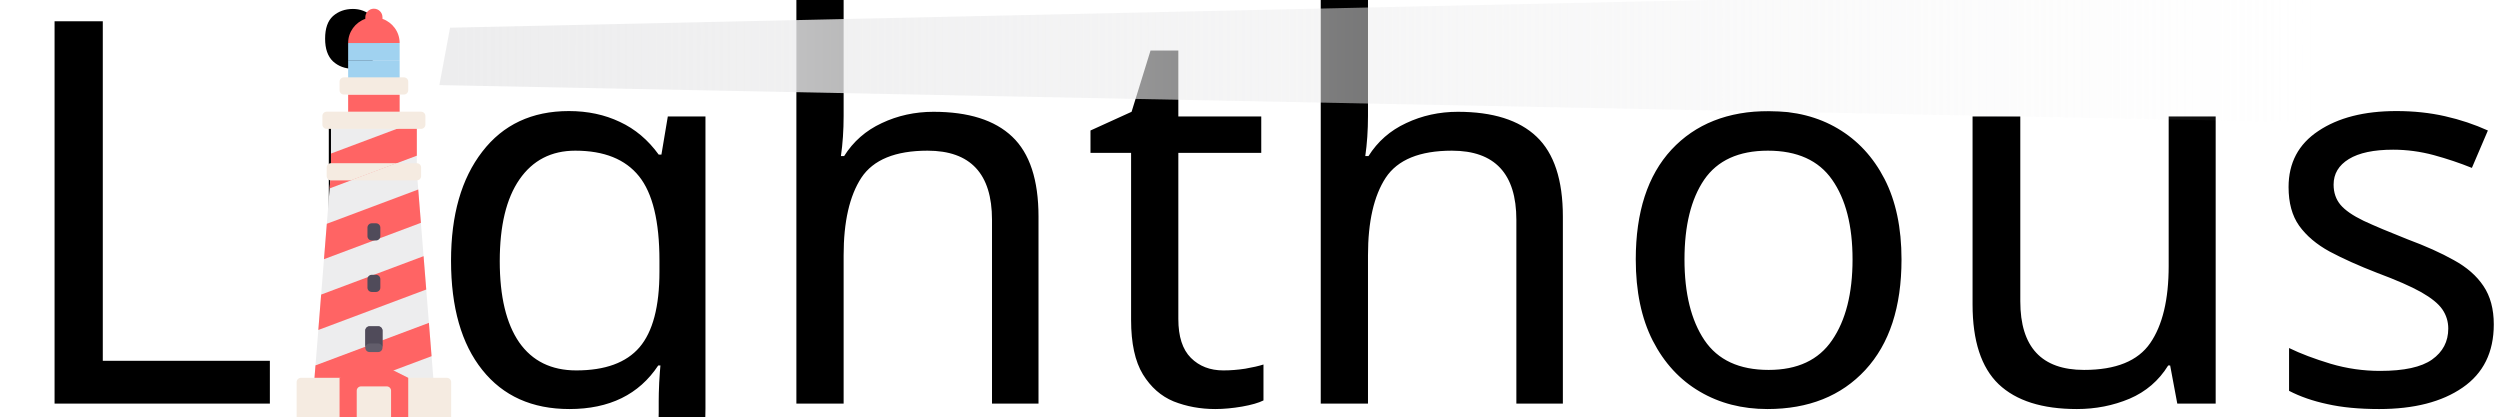
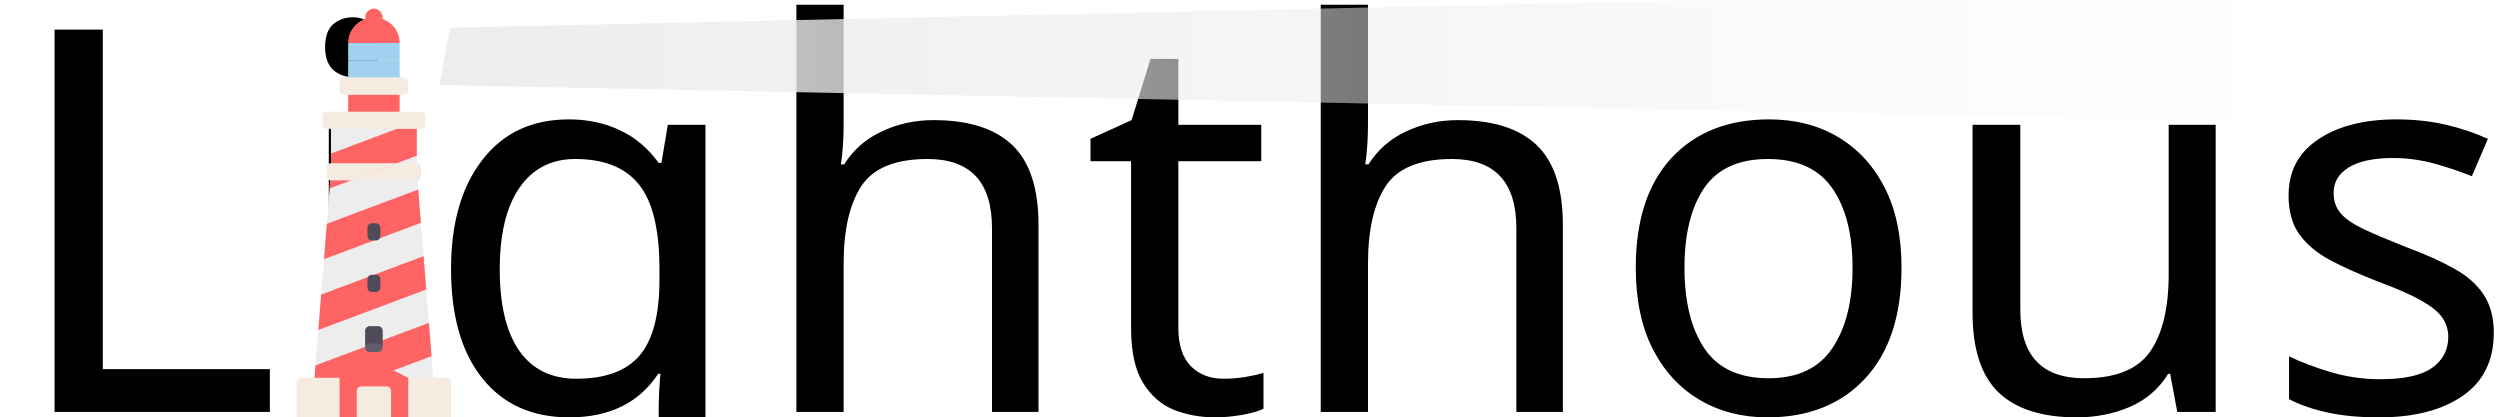
<svg xmlns="http://www.w3.org/2000/svg" xmlns:xlink="http://www.w3.org/1999/xlink" width="600" height="100" viewBox="0 0 158.75 26.458" version="1.1" id="svg8">
  <defs id="defs2">
    <linearGradient id="linearGradient5540">
      <stop id="stop5536" offset="0" style="stop-color:#ededee;stop-opacity:1;;opacity:1" />
      <stop id="stop5538" offset="1" style="stop-color:#ededee;stop-opacity:0;;opacity:1" />
    </linearGradient>
    <linearGradient gradientTransform="matrix(1.009931,0,0,0.7288221,46.76838,119.6016)" gradientUnits="userSpaceOnUse" y2="198.678" x2="101.859" y1="198.678" x1="-16.036" id="linearGradient5542" xlink:href="#linearGradient5540" />
    <linearGradient gradientTransform="matrix(1.009931,0,0,0.7288221,46.76838,119.6016)" gradientUnits="userSpaceOnUse" y2="198.678" x2="101.859" y1="198.678" x1="-16.036" id="linearGradient5542-607" xlink:href="#linearGradient5540-801" />
    <linearGradient id="linearGradient5540-801">
      <stop id="stop5585" offset="0" style="stop-color:#ededee;stop-opacity:1;;opacity:1" />
      <stop id="stop5587" offset="1" style="stop-color:#ededee;stop-opacity:0;;opacity:1" />
    </linearGradient>
    <linearGradient gradientTransform="matrix(1.009931,0,0,0.7288221,44.09568,129.2018)" gradientUnits="userSpaceOnUse" y2="198.678" x2="101.859" y1="198.678" x1="-16.036" id="linearGradient5542-607-232" xlink:href="#linearGradient5540-801-485" />
    <linearGradient id="linearGradient5540-801-485">
      <stop id="stop5625" offset="0" style="stop-color:#ededee;stop-opacity:1;;opacity:1" />
      <stop id="stop5627" offset="1" style="stop-color:#ededee;stop-opacity:0;;opacity:1" />
    </linearGradient>
  </defs>
  <g transform="translate(0,-270.5417)" style="opacity:1" id="layer1" />
  <g id="layer5" transform="translate(0,-26.45833)">
-     <text transform="translate(0,-244.0833)" id="text4147" y="296.171" x="0.167" style="font-style:normal;font-variant:normal;font-weight:normal;font-stretch:normal;font-size:34.011px;line-height:1.25;font-family:'Bodoni 72 Smallcaps';-inkscape-font-specification:'Bodoni 72 Smallcaps, Normal';font-variant-ligatures:normal;font-variant-caps:normal;font-variant-numeric:normal;font-feature-settings:normal;text-align:start;letter-spacing:0px;word-spacing:0px;writing-mode:lr-tb;text-anchor:start;opacity:1;fill:#000000;fill-opacity:1;stroke:none;stroke-width:0.341px;stroke-linecap:butt;stroke-linejoin:miter;stroke-opacity:1" xml:space="preserve">
-       <tspan style="opacity:1;stroke-width:0.341px" y="296.171" x="0.167" id="tspan4149">Lighthouse</tspan>
+     <text id="text4147" y="52.617" x="0.167" style="font-style:normal;font-variant:normal;font-weight:normal;font-stretch:normal;font-size:34.011px;line-height:1.25;font-family:'Bodoni 72 Smallcaps';-inkscape-font-specification:'Bodoni 72 Smallcaps, Normal';font-variant-ligatures:normal;font-variant-caps:normal;font-variant-numeric:normal;font-feature-settings:normal;text-align:start;letter-spacing:0px;word-spacing:0px;writing-mode:lr-tb;text-anchor:start;opacity:1;fill:#000000;fill-opacity:1;stroke:none;stroke-width:0.341px;stroke-linecap:butt;stroke-linejoin:miter;stroke-opacity:1" xml:space="preserve">
+       <tspan style="opacity:1;stroke-width:0.341px" y="52.617" x="0.167" id="tspan4149">Lighthouse</tspan>
    </text>
  </g>
  <g transform="translate(0,-270.5417)" id="layer2">
    <path id="rect4220" d="M 146.967,278.313 27.9,275.945 l 0.68,-3.645 118.386,-2.607 z" style="opacity:1;fill:url(#linearGradient5542-607-232);fill-opacity:1;stroke-width:0.2" />
  </g>
  <g id="layer4" transform="translate(0,-26.45833)">
    <g id="g6012" transform="matrix(0.06174963,0,0,0.06174963,7.934572,27.00979)">
      <rect id="rect5958" class="" data-original="#FF6464" height="26.483" width="52.966" style="fill:#ff6464" y="88.276" x="229.517" />
      <rect id="rect5960" data-old_color="#B4E1FA" class="" data-original="#B4E1FA" height="26.483" width="52.966" style="fill:#a0d2f0" y="52.966" x="229.517" />
      <rect id="rect5962" class="" data-original="#A0D2F0" height="17.655" width="52.966" style="fill:#a0d2f0" y="35.31" x="229.517" />
      <path id="path5964" data-old_color="#625D6B" class="" data-original="#D2555A" d="m 286.897,88.276 h -61.793 c -2.438,0 -4.414,-1.976 -4.414,-4.414 v -8.828 c 0,-2.438 1.976,-4.414 4.414,-4.414 h 61.793 c 2.438,0 4.414,1.976 4.414,4.414 v 8.828 c -10e-4,2.438 -1.977,4.414 -4.414,4.414 z" style="fill:#f5ebe1" />
      <polygon id="polygon5966" class="" data-original="#EDEDEE" points="211.862,167.724 194.207,388.414 317.793,388.414 300.138,167.724 300.138,114.759 211.862,114.759 " style="fill:#ededee" />
      <g id="g5976">
        <polygon id="polygon5968" class="" data-original="#FF6464" points="300.138,151.172 300.138,115.862 211.862,148.966 211.862,167.724 210.497,184.788 " style="fill:#ff6464" />
        <polygon id="polygon5970" class="" data-original="#FF6464" points="312.565,323.064 195.936,366.801 194.207,388.414 232.46,388.414 315.308,357.346 " style="fill:#ff6464" />
        <polygon id="polygon5972" class="" data-original="#FF6464" points="301.594,185.937 207.585,221.191 204.672,257.592 304.338,220.218 " style="fill:#ff6464" />
        <polygon id="polygon5974" class="" data-original="#FF6464" points="307.081,254.5 201.76,293.995 198.848,330.398 309.823,288.781 " style="fill:#ff6464" />
      </g>
      <path id="path5978" data-old_color="#625D6B" class="" data-original="#D2555A" d="M 331.034,379.586 H 180.966 c -2.438,0 -4.414,1.976 -4.414,4.414 v 57.379 H 335.449 V 384 c -0.001,-2.438 -1.977,-4.414 -4.415,-4.414 z" style="fill:#f5ebe1" />
      <path id="path5980" class="" data-original="#FF6464" d="m 291.31,379.586 -31.362,-15.681 c -2.485,-1.242 -5.41,-1.242 -7.895,0 l -31.363,15.681 v 61.793 h 70.621 v -61.793 z" style="fill:#ff6464" />
      <path id="path5982" data-old_color="#625D6B" class="" data-original="#D2555A" d="m 273.655,441.379 h -35.31 v -48.552 c 0,-2.438 1.976,-4.414 4.414,-4.414 h 26.483 c 2.438,0 4.414,1.976 4.414,4.414 v 48.552 z" style="fill:#f5ebe1" />
      <rect id="rect5984" data-old_color="#EBDFD4" class="" data-original="#EBDFD4" height="61.793" width="247.172" style="fill:#e1d4c8" y="441.379" x="132.414" />
      <rect id="rect5986" class="" data-original="#E1D4C8" height="61.793" width="123.586" style="fill:#e1d4c8" y="441.379" x="132.414" />
      <path id="path5988" data-old_color="#625D6B" class="" data-original="#A7A5AC" d="M 392.828,512 H 119.172 c -2.438,0 -4.414,-1.976 -4.414,-4.414 v -8.828 c 0,-2.438 1.976,-4.414 4.414,-4.414 h 273.655 c 2.438,0 4.414,1.976 4.414,4.414 v 8.828 c 0,2.438 -1.976,4.414 -4.413,4.414 z" style="fill:#e1d4c8" />
      <path id="path5990" data-old_color="#504B5A" class="" data-original="#F5EBE1" d="M 384,450.207 H 128 c -2.438,0 -4.414,-1.976 -4.414,-4.414 v -8.828 c 0,-2.438 1.976,-4.414 4.414,-4.414 h 256 c 2.438,0 4.414,1.976 4.414,4.414 v 8.828 c 0,2.438 -1.976,4.414 -4.414,4.414 z" style="fill:#e1d4c8" />
      <path id="path5992" data-old_color="#EBDFD4" class="" data-original="#EBDFD4" d="M 256,432.552 H 128 c -2.438,0 -4.414,1.976 -4.414,4.414 v 8.828 c 0,2.438 1.976,4.414 4.414,4.414 h 128 z" style="fill:#e1d4c8" />
      <path id="path5994" data-old_color="#625D6B" class="" data-original="#D2555A" d="m 304.552,123.586 h -97.103 c -2.438,0 -4.414,-1.976 -4.414,-4.414 v -8.828 c 0,-2.438 1.976,-4.414 4.414,-4.414 h 97.103 c 2.438,0 4.414,1.976 4.414,4.414 v 8.828 c 0,2.438 -1.977,4.414 -4.414,4.414 z" style="fill:#f5ebe1" />
      <path id="path5996" class="" data-original="#FF6464" d="M 264.828,10.45 V 8.828 C 264.828,3.953 260.875,0 256,0 c -4.875,0 -8.828,3.953 -8.828,8.828 v 1.622 c -10.262,3.648 -17.655,13.347 -17.655,24.861 h 52.966 c 0,-11.515 -7.393,-21.213 -17.655,-24.861 z" style="fill:#ff6464" />
      <path id="path5998" class="" data-original="#625D6B" d="m 260.414,353.103 h -8.828 c -2.438,0 -4.414,-1.976 -4.414,-4.414 v -17.655 c 0,-2.438 1.976,-4.414 4.414,-4.414 h 8.828 c 2.438,0 4.414,1.976 4.414,4.414 v 17.655 c 0,2.438 -1.977,4.414 -4.414,4.414 z" style="fill:#625d6b" />
      <g id="g6006">
        <path id="path6000" class="" data-original="#504B5A" d="m 260.414,326.621 h -8.828 c -2.438,0 -4.414,1.976 -4.414,4.414 v 17.655 c 0,-2.438 1.976,-4.414 4.414,-4.414 h 8.828 c 2.438,0 4.414,1.976 4.414,4.414 v -17.655 c 0,-2.438 -1.977,-4.414 -4.414,-4.414 z" style="fill:#504b5a" />
        <path id="path6002" class="" data-original="#504B5A" d="m 258.207,291.31 h -4.414 c -2.438,0 -4.414,-1.976 -4.414,-4.414 v -8.828 c 0,-2.438 1.976,-4.414 4.414,-4.414 h 4.414 c 2.438,0 4.414,1.976 4.414,4.414 v 8.828 c 0,2.438 -1.977,4.414 -4.414,4.414 z" style="fill:#504b5a" />
        <path id="path6004" class="" data-original="#504B5A" d="m 258.207,238.345 h -4.414 c -2.438,0 -4.414,-1.976 -4.414,-4.414 v -8.828 c 0,-2.438 1.976,-4.414 4.414,-4.414 h 4.414 c 2.438,0 4.414,1.976 4.414,4.414 v 8.828 c 0,2.438 -1.977,4.414 -4.414,4.414 z" style="fill:#504b5a" />
      </g>
      <path id="path6008" data-old_color="#625D6B" class="active-path" data-original="#DCDBDE" d="M 300.138,158.897 H 279.54 l -47.081,17.655 h 67.679 c 2.438,0 4.414,-1.976 4.414,-4.414 v -8.828 c 0,-2.437 -1.977,-4.413 -4.414,-4.413 z" style="fill:#f5ebe1" />
      <path id="path6010" data-old_color="#625D6B" class="" data-original="#D2555A" d="m 211.862,158.897 c -2.438,0 -4.414,1.976 -4.414,4.414 v 8.828 c 0,2.438 1.976,4.414 4.414,4.414 h 20.598 l 47.081,-17.655 h -67.679 z" style="fill:#f5ebe1" />
    </g>
  </g>
</svg>
